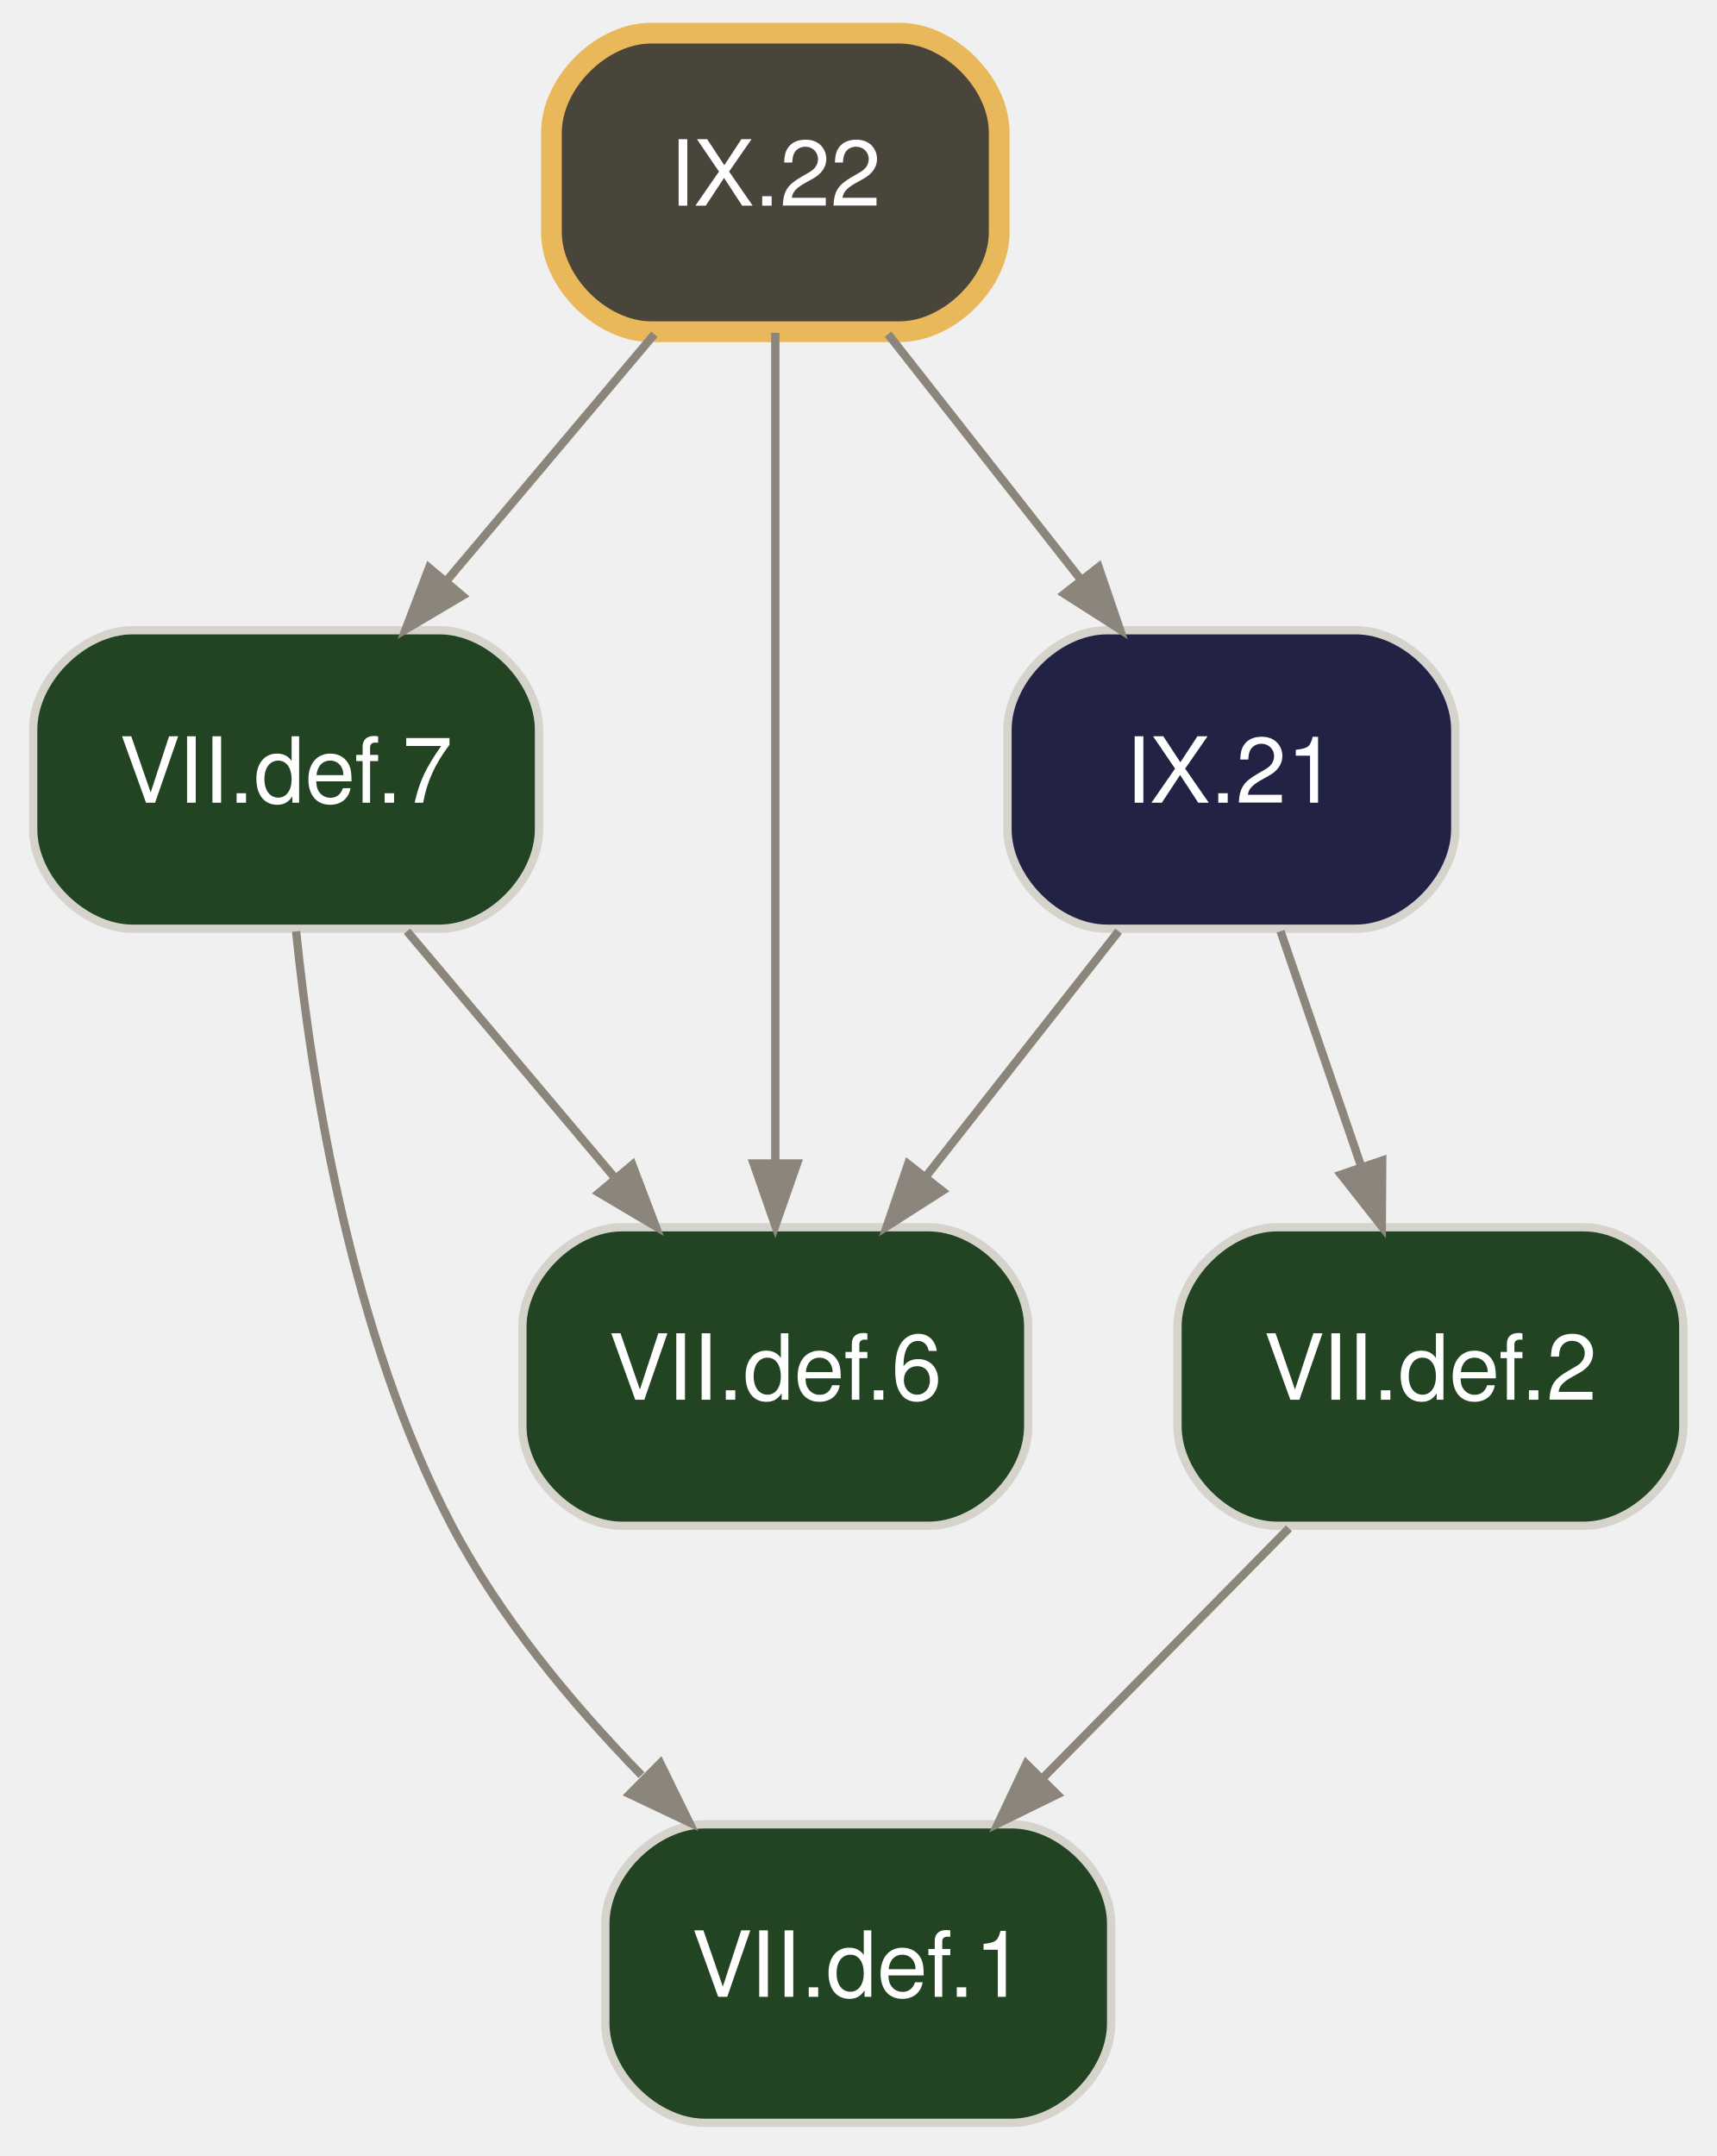
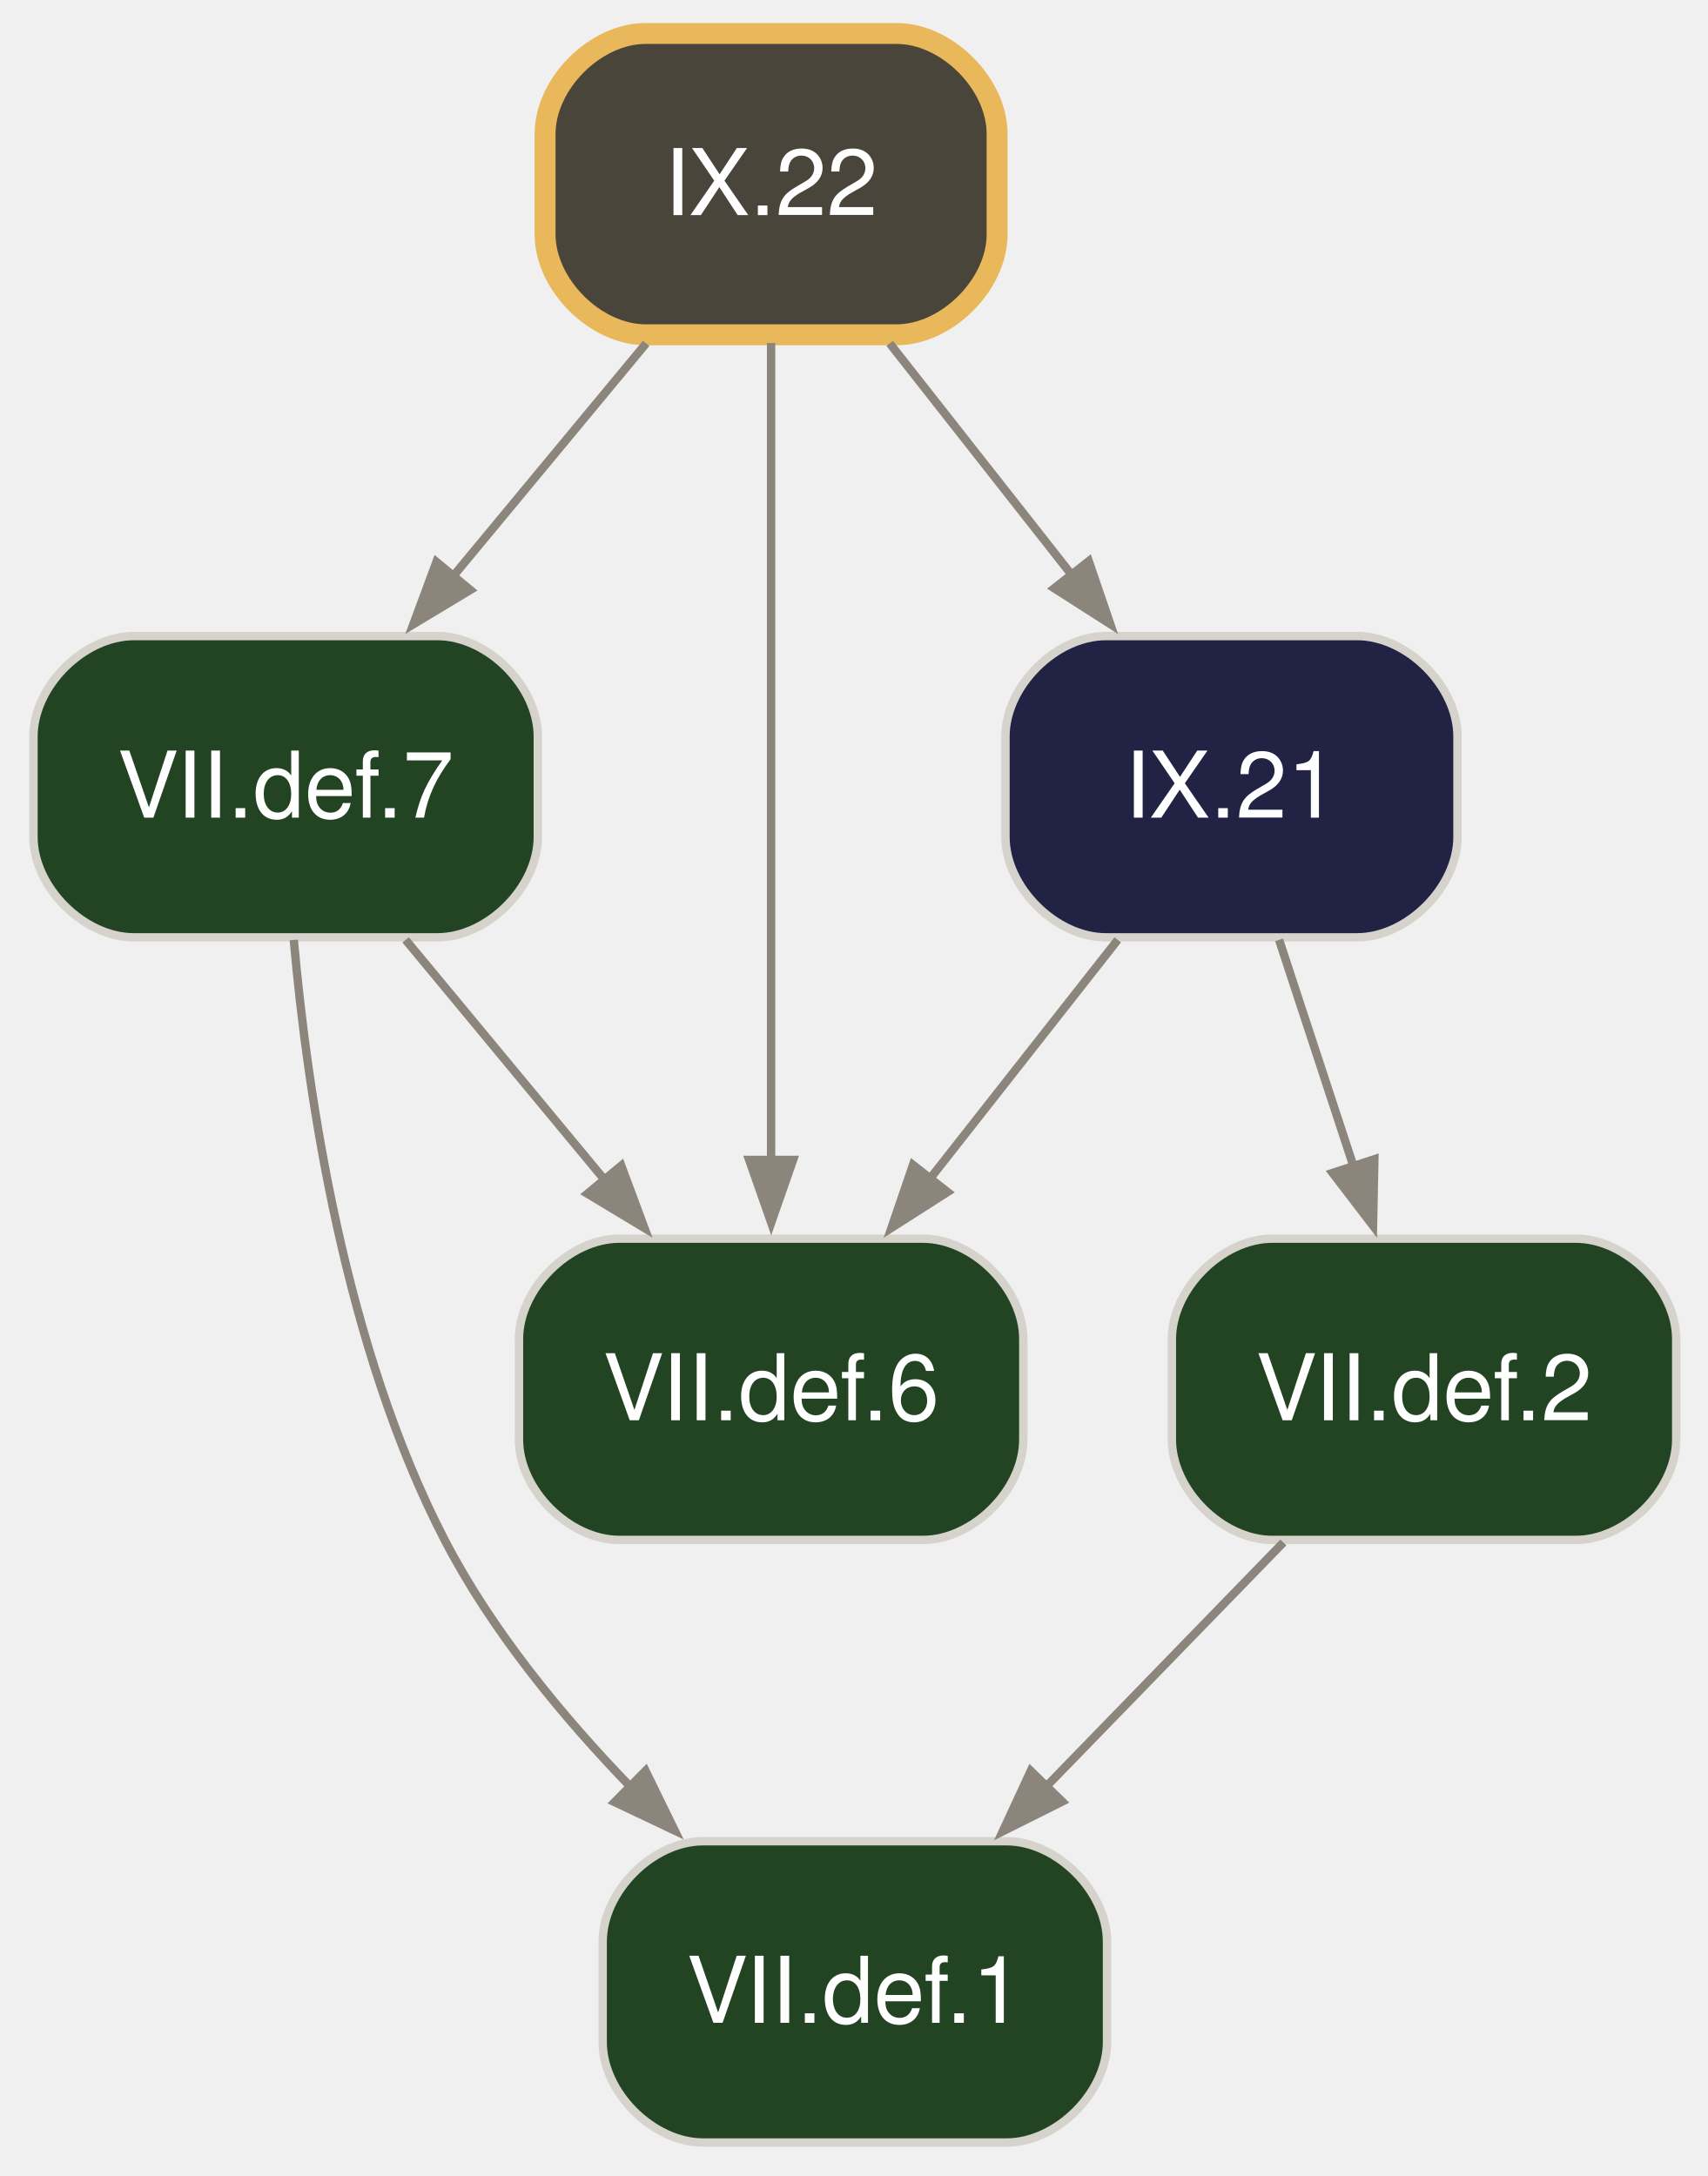
- <svg xmlns="http://www.w3.org/2000/svg" xmlns:xlink="http://www.w3.org/1999/xlink" width="207pt" height="260pt" viewBox="0.00 0.00 207.00 260.00">
+ <svg xmlns="http://www.w3.org/2000/svg" xmlns:xlink="http://www.w3.org/1999/xlink" width="204pt" height="260pt" viewBox="0.00 0.00 204.00 260.00">
  <g id="graph0" class="graph" transform="scale(1 1) rotate(0) translate(4 256)">
    <g id="node1" class="node">
      <g id="a_node1">
        <a xlink:href="../heath/volume_II/book_vii/definitions/index.html#vii-def-1" xlink:title="VII.def.1: An unit is that by virtue of which each of the things that exist is called one." target="_top">
-           <path fill="#224422" stroke="#d6d3cd" d="M118,-36C118,-36 81,-36 81,-36 75,-36 69,-30 69,-24 69,-24 69,-12 69,-12 69,-6 75,0 81,0 81,0 118,0 118,0 124,0 130,-6 130,-12 130,-12 130,-24 130,-24 130,-30 124,-36 118,-36" />
-           <text text-anchor="middle" x="99.5" y="-15.2" font-family="Helvetica,sans-Serif" font-size="11.00" fill="#ffffff">VII.def.1</text>
+           <path fill="#224422" stroke="#d6d3cd" d="M116.25,-36C116.25,-36 80,-36 80,-36 74,-36 68,-30 68,-24 68,-24 68,-12 68,-12 68,-6 74,0 80,0 80,0 116.25,0 116.25,0 122.25,0 128.25,-6 128.25,-12 128.25,-12 128.25,-24 128.25,-24 128.25,-30 122.25,-36 116.25,-36" />
+           <text xml:space="preserve" text-anchor="middle" x="98.12" y="-14.3" font-family="Helvetica,sans-Serif" font-size="11.00" fill="#ffffff">VII.def.1</text>
        </a>
      </g>
    </g>
    <g id="node2" class="node">
      <g id="a_node2">
        <a xlink:href="../heath/volume_II/book_vii/definitions/index.html#vii-def-2" xlink:title="VII.def.2: A number is a multitude composed of units." target="_top">
-           <path fill="#224422" stroke="#d6d3cd" d="M187,-108C187,-108 150,-108 150,-108 144,-108 138,-102 138,-96 138,-96 138,-84 138,-84 138,-78 144,-72 150,-72 150,-72 187,-72 187,-72 193,-72 199,-78 199,-84 199,-84 199,-96 199,-96 199,-102 193,-108 187,-108" />
-           <text text-anchor="middle" x="168.5" y="-87.2" font-family="Helvetica,sans-Serif" font-size="11.00" fill="#ffffff">VII.def.2</text>
+           <path fill="#224422" stroke="#d6d3cd" d="M184.25,-108C184.25,-108 148,-108 148,-108 142,-108 136,-102 136,-96 136,-96 136,-84 136,-84 136,-78 142,-72 148,-72 148,-72 184.25,-72 184.25,-72 190.25,-72 196.25,-78 196.25,-84 196.25,-84 196.25,-96 196.25,-96 196.25,-102 190.25,-108 184.25,-108" />
+           <text xml:space="preserve" text-anchor="middle" x="166.12" y="-86.3" font-family="Helvetica,sans-Serif" font-size="11.00" fill="#ffffff">VII.def.2</text>
        </a>
      </g>
    </g>
    <g id="edge1" class="edge">
-       <path fill="none" stroke="#8c857b" d="M151.44,-71.7C142.5,-62.63 131.44,-51.4 121.83,-41.65" />
-       <polygon fill="#8c857b" stroke="#8c857b" points="123.49,-39.6 116.36,-36.1 119.76,-43.29 123.49,-39.6" />
+       <path fill="none" stroke="#8c857b" d="M149.32,-71.7C140.75,-62.88 130.21,-52.03 120.93,-42.47" />
+       <polygon fill="#8c857b" stroke="#8c857b" points="122.9,-40.74 115.8,-37.19 119.14,-44.4 122.9,-40.74" />
    </g>
    <g id="node3" class="node">
      <g id="a_node3">
        <a xlink:href="../heath/volume_II/book_vii/definitions/index.html#vii-def-6" xlink:title="VII.def.6: An even number is that which is divisible into two equal parts." target="_top">
-           <path fill="#224422" stroke="#d6d3cd" d="M108,-108C108,-108 71,-108 71,-108 65,-108 59,-102 59,-96 59,-96 59,-84 59,-84 59,-78 65,-72 71,-72 71,-72 108,-72 108,-72 114,-72 120,-78 120,-84 120,-84 120,-96 120,-96 120,-102 114,-108 108,-108" />
-           <text text-anchor="middle" x="89.5" y="-87.2" font-family="Helvetica,sans-Serif" font-size="11.00" fill="#ffffff">VII.def.6</text>
+           <path fill="#224422" stroke="#d6d3cd" d="M106.25,-108C106.25,-108 70,-108 70,-108 64,-108 58,-102 58,-96 58,-96 58,-84 58,-84 58,-78 64,-72 70,-72 70,-72 106.25,-72 106.25,-72 112.25,-72 118.25,-78 118.25,-84 118.25,-84 118.25,-96 118.25,-96 118.25,-102 112.25,-108 106.25,-108" />
+           <text xml:space="preserve" text-anchor="middle" x="88.12" y="-86.3" font-family="Helvetica,sans-Serif" font-size="11.00" fill="#ffffff">VII.def.6</text>
        </a>
      </g>
    </g>
    <g id="node4" class="node">
      <g id="a_node4">
        <a xlink:href="../heath/volume_II/book_vii/definitions/index.html#vii-def-7" xlink:title="VII.def.7: An odd number is that which is not divisible into two equal parts, or that which differs by an unit from an even number." target="_top">
-           <path fill="#224422" stroke="#d6d3cd" d="M49,-180C49,-180 12,-180 12,-180 6,-180 0,-174 0,-168 0,-168 0,-156 0,-156 0,-150 6,-144 12,-144 12,-144 49,-144 49,-144 55,-144 61,-150 61,-156 61,-156 61,-168 61,-168 61,-174 55,-180 49,-180" />
-           <text text-anchor="middle" x="30.5" y="-159.2" font-family="Helvetica,sans-Serif" font-size="11.00" fill="#ffffff">VII.def.7</text>
+           <path fill="#224422" stroke="#d6d3cd" d="M48.25,-180C48.25,-180 12,-180 12,-180 6,-180 0,-174 0,-168 0,-168 0,-156 0,-156 0,-150 6,-144 12,-144 12,-144 48.25,-144 48.25,-144 54.25,-144 60.25,-150 60.25,-156 60.25,-156 60.25,-168 60.25,-168 60.25,-174 54.25,-180 48.25,-180" />
+           <text xml:space="preserve" text-anchor="middle" x="30.12" y="-158.3" font-family="Helvetica,sans-Serif" font-size="11.00" fill="#ffffff">VII.def.7</text>
        </a>
      </g>
    </g>
    <g id="edge2" class="edge">
-       <path fill="none" stroke="#8c857b" d="M31.71,-143.69C33.61,-125.05 38.42,-94.99 50.5,-72 56.28,-61 64.93,-50.58 73.36,-41.93" />
-       <polygon fill="#8c857b" stroke="#8c857b" points="75.63,-43.37 79.12,-36.24 71.94,-39.64 75.63,-43.37" />
+       <path fill="none" stroke="#8c857b" d="M31.1,-143.69C32.76,-125.06 37.2,-95 49.12,-72 54.73,-61.18 63.15,-50.94 71.43,-42.39" />
+       <polygon fill="#8c857b" stroke="#8c857b" points="73.12,-44.41 76.61,-37.27 69.43,-40.68 73.12,-44.41" />
    </g>
    <g id="edge4" class="edge">
-       <path fill="none" stroke="#8c857b" d="M45.08,-143.7C52.66,-134.71 62.01,-123.61 70.18,-113.92" />
-       <polygon fill="#8c857b" stroke="#8c857b" points="72.26,-115.53 75.08,-108.1 68.24,-112.15 72.26,-115.53" />
+       <path fill="none" stroke="#8c857b" d="M44.46,-143.7C51.63,-135.05 60.41,-124.45 68.22,-115.03" />
+       <polygon fill="#8c857b" stroke="#8c857b" points="70.22,-116.72 72.99,-109.27 66.18,-113.37 70.22,-116.72" />
    </g>
    <g id="node5" class="node">
      <g id="a_node5">
        <a xlink:href="../heath/volume_II/book_ix/propositions/21/index.html" xlink:title="IX.21: If as many even numbers as we please be added together, the whole is even." target="_top">
-           <path fill="#222244" stroke="#d6d3cd" d="M159.5,-180C159.5,-180 129.5,-180 129.5,-180 123.5,-180 117.5,-174 117.5,-168 117.5,-168 117.5,-156 117.5,-156 117.5,-150 123.5,-144 129.5,-144 129.5,-144 159.5,-144 159.5,-144 165.5,-144 171.5,-150 171.5,-156 171.5,-156 171.5,-168 171.5,-168 171.5,-174 165.5,-180 159.5,-180" />
-           <text text-anchor="middle" x="144.5" y="-159.2" font-family="Helvetica,sans-Serif" font-size="11.00" fill="#ffffff">IX.21</text>
+           <path fill="#222244" stroke="#d6d3cd" d="M158.12,-180C158.12,-180 128.12,-180 128.12,-180 122.12,-180 116.12,-174 116.12,-168 116.12,-168 116.12,-156 116.12,-156 116.12,-150 122.12,-144 128.12,-144 128.12,-144 158.12,-144 158.12,-144 164.12,-144 170.12,-150 170.12,-156 170.12,-156 170.12,-168 170.12,-168 170.12,-174 164.12,-180 158.12,-180" />
+           <text xml:space="preserve" text-anchor="middle" x="143.12" y="-158.3" font-family="Helvetica,sans-Serif" font-size="11.00" fill="#ffffff">IX.21</text>
        </a>
      </g>
    </g>
    <g id="edge3" class="edge">
-       <path fill="none" stroke="#8c857b" d="M150.43,-143.7C153.37,-135.14 156.96,-124.66 160.17,-115.3" />
-       <polygon fill="#8c857b" stroke="#8c857b" points="162.69,-116.05 162.64,-108.1 157.72,-114.35 162.69,-116.05" />
+       <path fill="none" stroke="#8c857b" d="M148.81,-143.7C151.51,-135.47 154.79,-125.48 157.77,-116.42" />
+       <polygon fill="#8c857b" stroke="#8c857b" points="160.19,-117.49 160.03,-109.54 155.2,-115.85 160.19,-117.49" />
    </g>
    <g id="edge5" class="edge">
-       <path fill="none" stroke="#8c857b" d="M130.9,-143.7C123.91,-134.8 115.29,-123.82 107.73,-114.2" />
-       <polygon fill="#8c857b" stroke="#8c857b" points="109.64,-112.38 102.94,-108.1 105.51,-115.62 109.64,-112.38" />
+       <path fill="none" stroke="#8c857b" d="M129.53,-143.7C122.74,-135.05 114.41,-124.45 107,-115.03" />
+       <polygon fill="#8c857b" stroke="#8c857b" points="109.2,-113.57 102.5,-109.29 105.07,-116.81 109.2,-113.57" />
    </g>
    <g id="node6" class="node">
      <g id="a_node6">
        <a xlink:href="../heath/volume_II/book_ix/propositions/22/index.html" xlink:title="IX.22: If as many odd numbers as we please be added together, and their multitude be even, the whole will be even." target="_top">
-           <path fill="#4a453b" stroke="#e8b85a" stroke-width="2.5" d="M104.5,-252C104.5,-252 74.5,-252 74.5,-252 68.5,-252 62.5,-246 62.5,-240 62.5,-240 62.5,-228 62.5,-228 62.5,-222 68.5,-216 74.5,-216 74.5,-216 104.5,-216 104.5,-216 110.5,-216 116.5,-222 116.5,-228 116.5,-228 116.5,-240 116.5,-240 116.5,-246 110.5,-252 104.5,-252" />
-           <text text-anchor="middle" x="89.5" y="-231.2" font-family="Helvetica,sans-Serif" font-size="11.00" fill="#ffffff">IX.22</text>
+           <path fill="#4a453b" stroke="#e8b85a" stroke-width="2.5" d="M103.12,-252C103.12,-252 73.12,-252 73.12,-252 67.12,-252 61.12,-246 61.12,-240 61.12,-240 61.12,-228 61.12,-228 61.12,-222 67.12,-216 73.12,-216 73.12,-216 103.12,-216 103.12,-216 109.12,-216 115.12,-222 115.12,-228 115.12,-228 115.12,-240 115.12,-240 115.12,-246 109.12,-252 103.12,-252" />
+           <text xml:space="preserve" text-anchor="middle" x="88.12" y="-230.3" font-family="Helvetica,sans-Serif" font-size="11.00" fill="#ffffff">IX.22</text>
        </a>
      </g>
    </g>
    <g id="edge6" class="edge">
-       <path fill="none" stroke="#8c857b" d="M89.5,-215.87C89.5,-190.92 89.5,-144.45 89.5,-115.77" />
-       <polygon fill="#8c857b" stroke="#8c857b" points="92.13,-115.69 89.5,-108.19 86.88,-115.69 92.13,-115.69" />
+       <path fill="none" stroke="#8c857b" d="M88.12,-215.02C88.12,-190.34 88.12,-145.82 88.12,-117.37" />
+       <polygon fill="#8c857b" stroke="#8c857b" points="90.75,-117.41 88.13,-109.91 85.5,-117.41 90.75,-117.41" />
    </g>
    <g id="edge7" class="edge">
-       <path fill="none" stroke="#8c857b" d="M74.92,-215.7C67.34,-206.71 57.99,-195.61 49.82,-185.92" />
-       <polygon fill="#8c857b" stroke="#8c857b" points="51.76,-184.15 44.92,-180.1 47.74,-187.53 51.76,-184.15" />
+       <path fill="none" stroke="#8c857b" d="M73.19,-214.97C66.13,-206.45 57.6,-196.16 50,-186.99" />
+       <polygon fill="#8c857b" stroke="#8c857b" points="52.18,-185.51 45.38,-181.41 48.14,-188.86 52.18,-185.51" />
    </g>
    <g id="edge8" class="edge">
-       <path fill="none" stroke="#8c857b" d="M103.1,-215.7C110.09,-206.8 118.71,-195.82 126.27,-186.2" />
-       <polygon fill="#8c857b" stroke="#8c857b" points="128.49,-187.62 131.06,-180.1 124.36,-184.38 128.49,-187.62" />
+       <path fill="none" stroke="#8c857b" d="M102.29,-214.97C108.92,-206.53 116.91,-196.36 124.07,-187.26" />
+       <polygon fill="#8c857b" stroke="#8c857b" points="126.07,-188.95 128.64,-181.43 121.95,-185.71 126.07,-188.95" />
    </g>
  </g>
</svg>
